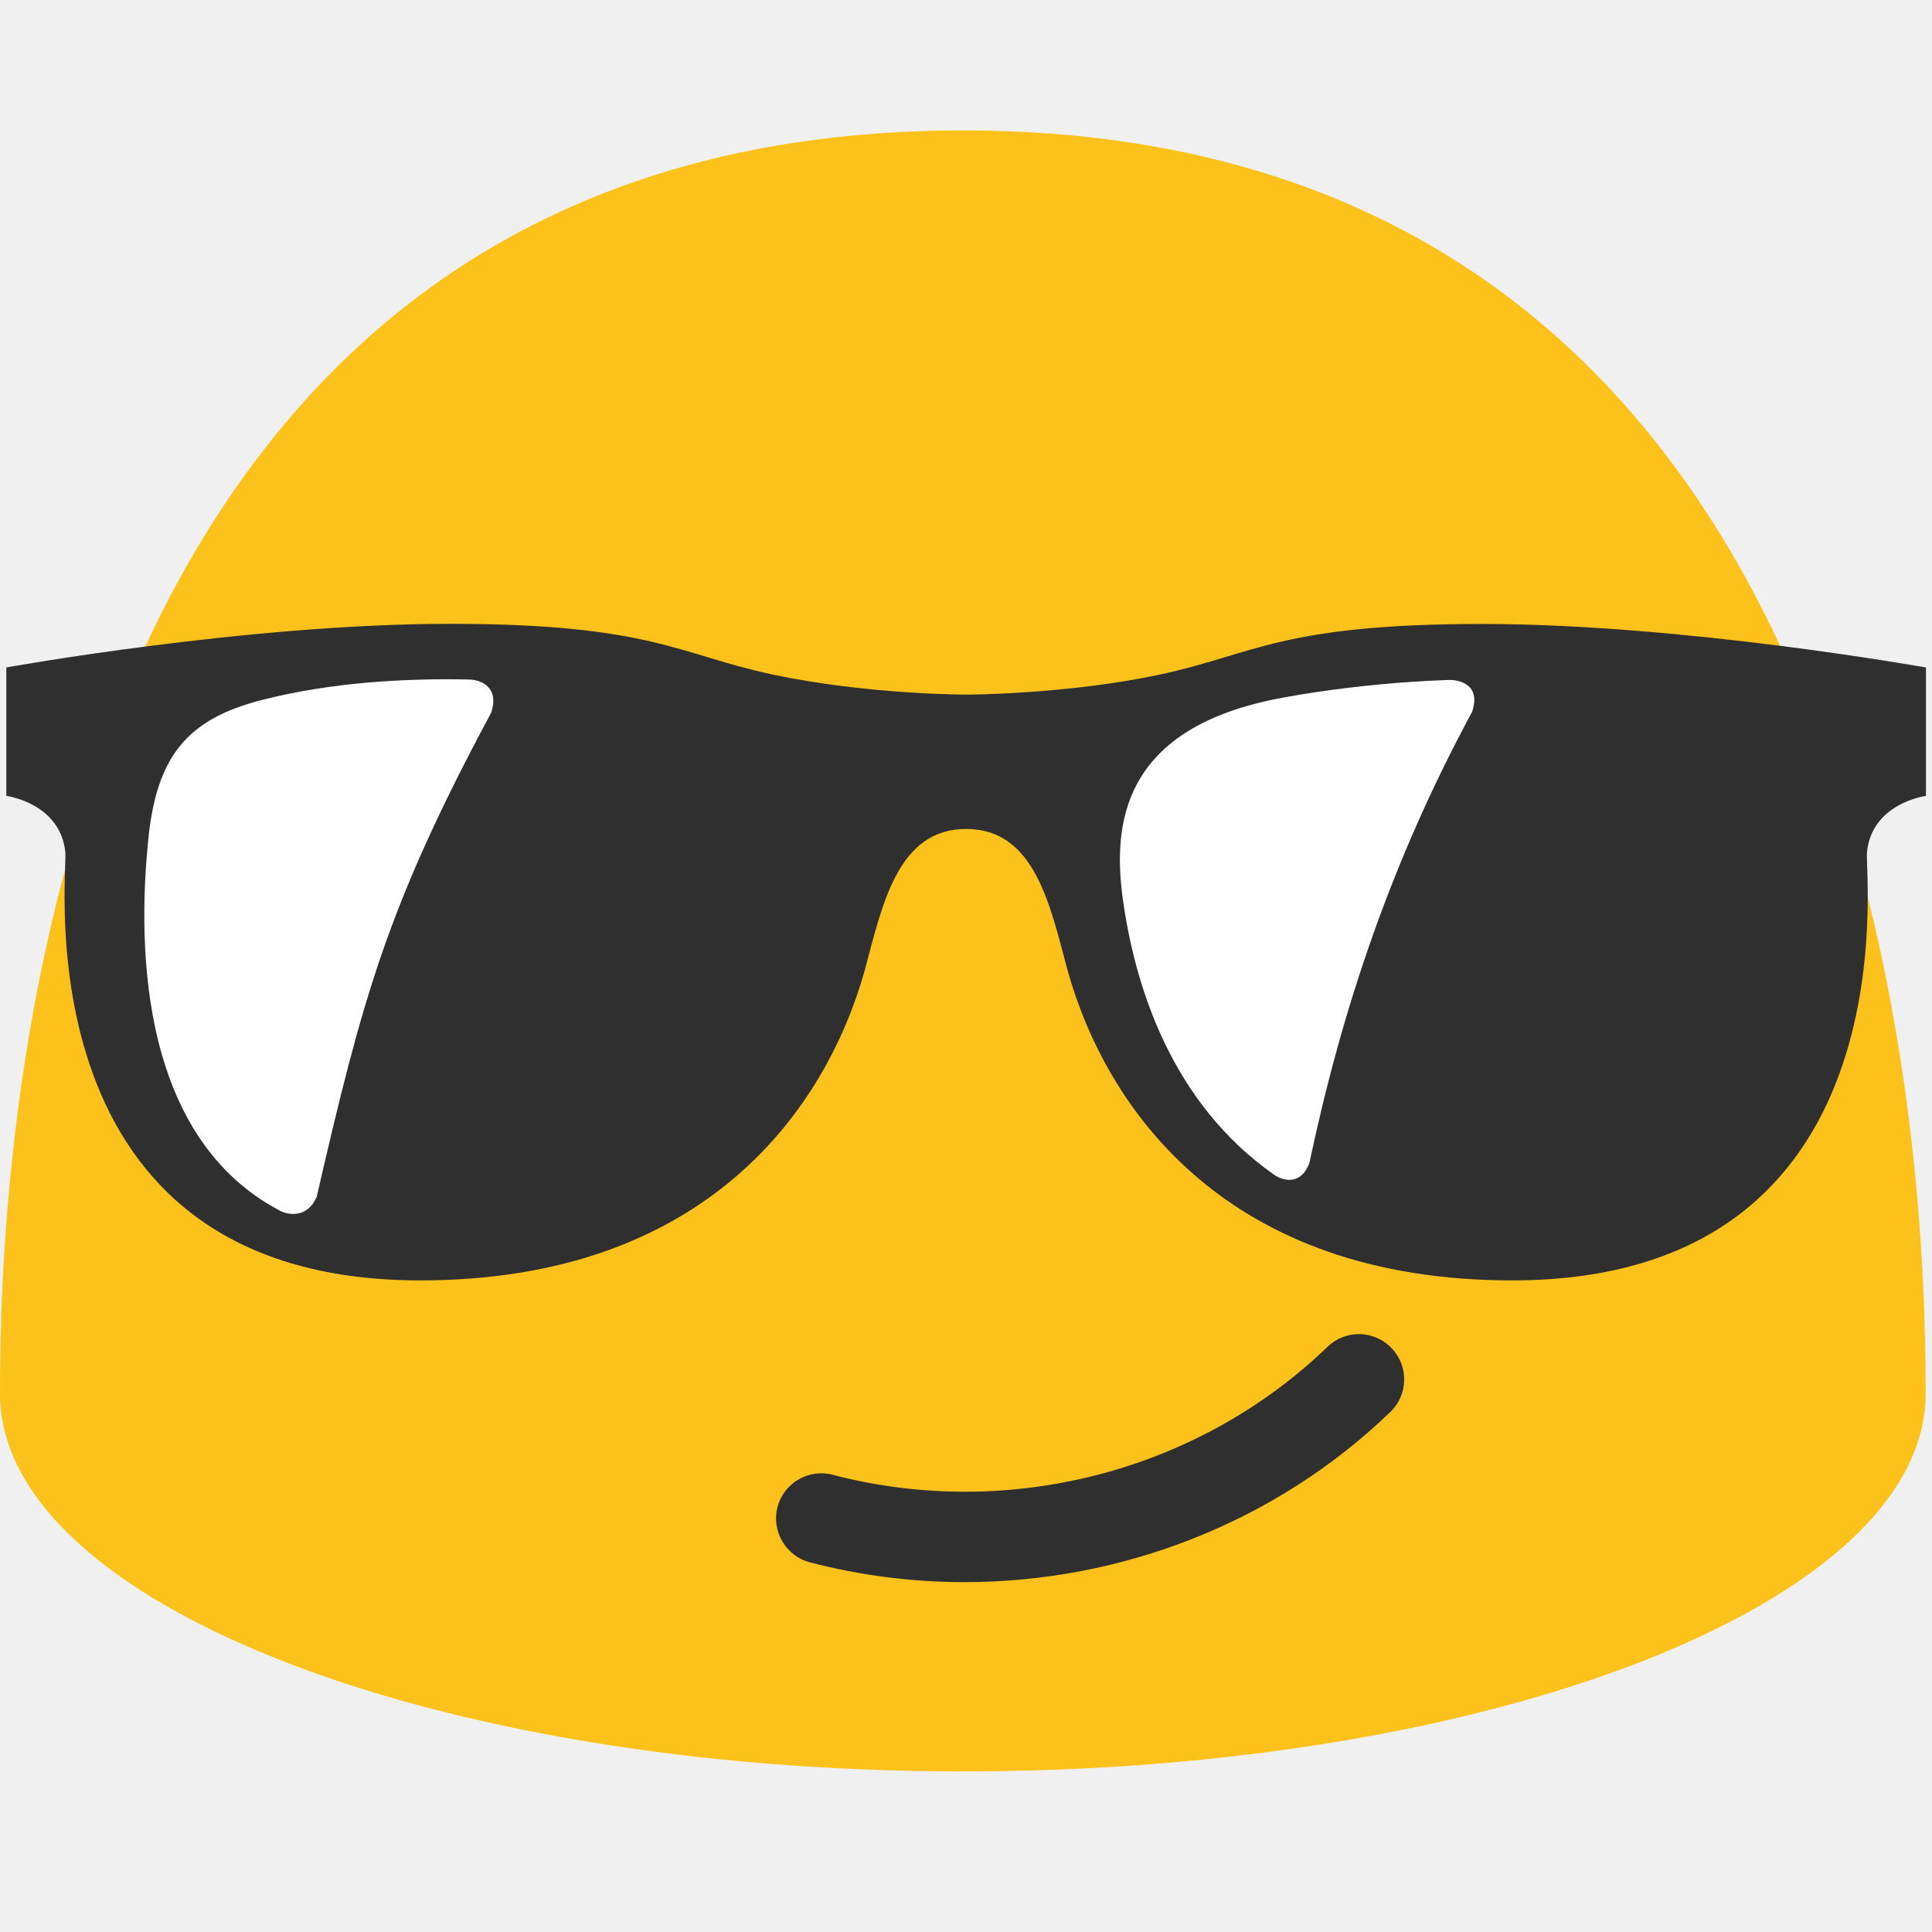
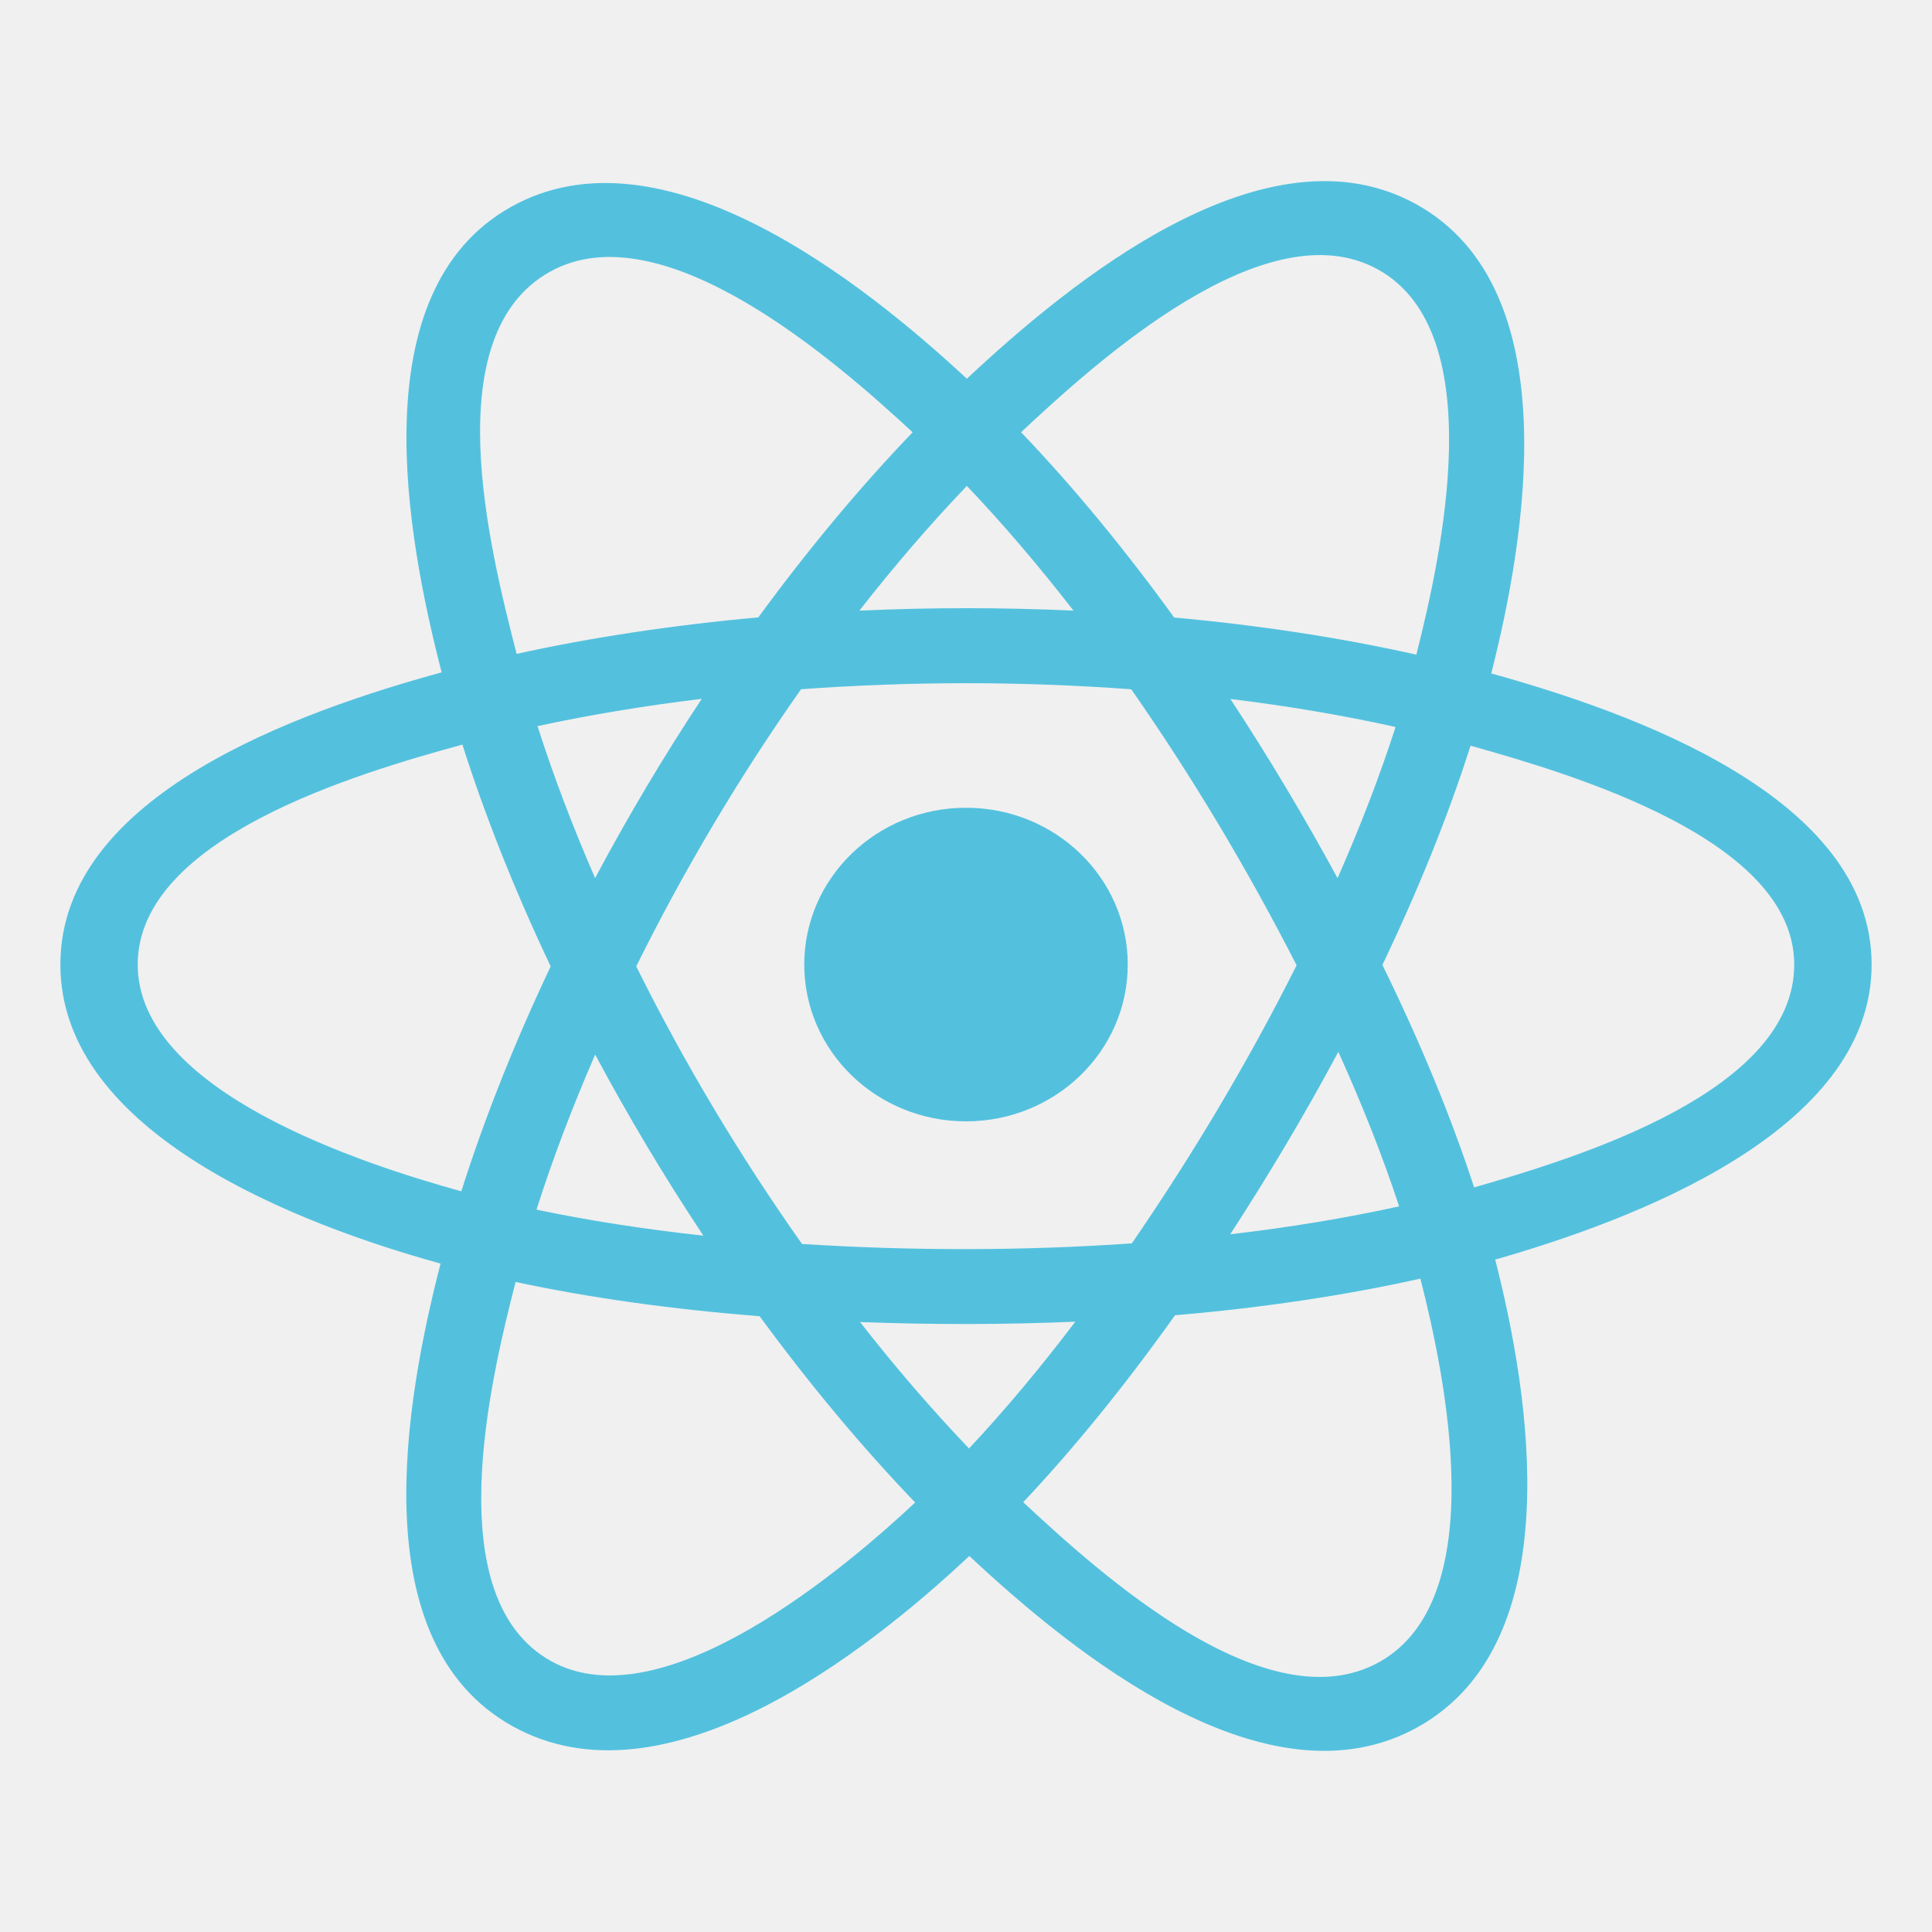
- <svg xmlns="http://www.w3.org/2000/svg" width="128" height="128" style="enable-background:new 0 0 128 128;">
-   <path d="M63.79,8.64C1.48,8.64,0,78.5,0,92.33c0,13.83,28.56,25.03,63.79,25.03 c35.24,0,63.79-11.21,63.79-25.03C127.58,78.5,126.11,8.64,63.79,8.64z" style="fill:#FCC21B;" />
-   <path d="M63.91,104.82c-3.43,0-6.87-0.43-10.25-1.31c-1.6-0.42-2.56-2.06-2.15-3.66 c0.42-1.6,2.06-2.56,3.66-2.14c11.65,3.04,24.21-0.21,32.78-8.48c1.19-1.15,3.09-1.12,4.24,0.08c1.15,1.19,1.12,3.09-0.08,4.24 C84.54,100.85,74.32,104.82,63.91,104.82z" style="fill:#2F2F2F;" />
-   <path d="M55.53,67.26c-0.01,0.01-0.02,0.02-0.02,0.02C55.51,67.27,55.52,67.26,55.53,67.26z" style="fill:#2F2F2F;" />
-   <g>
-     <path d="M98.21,41.34c-13.36,0-15.15,2.03-21.4,3.36C70.56,46.02,64,46.02,64,46.02s-6.56,0-12.81-1.33 c-6.25-1.33-8.05-3.36-21.4-3.36c-13.36,0-29.37,2.89-29.37,2.89v8.51c0,0,3.59,0.47,3.91,3.75c0.16,1.33-3.12,28.35,23.51,28.35 c18.9,0,26.87-11.33,29.45-20.54c1.17-4.37,2.19-9.37,6.72-9.37c4.53,0,5.55,5,6.72,9.37c2.58,9.22,10.54,20.54,29.45,20.54 c26.63,0,23.35-27.03,23.51-28.35c0.31-3.28,3.91-3.75,3.91-3.75v-8.51C127.58,44.23,111.57,41.34,98.21,41.34z" style="fill:#2F2F2F;" />
-     <path d="M95.94,45.05c-6.62,0.23-11.65,1.31-11.65,1.31c-9.84,2.06-10.55,8.14-9.93,12.97 c0.8,6.07,3.29,13.75,10.04,18.49c0.53,0.38,1.76,0.79,2.35-0.77c0,0-0.02,0.11,0,0c2.22-10.48,5.52-20.14,10.78-29.89l0,0 C98.14,45.37,96.71,45.02,95.94,45.05z" style="fill:#FFFFFF;" />
-     <path d="M31.06,45.02c-4.27-0.09-9.11,0.19-13.65,1.34c-5.1,1.28-7.07,3.85-7.6,9.39 c-0.53,5.43-1.13,19.27,8.73,24.46c0.57,0.3,1.83,0.5,2.44-0.91l0,0C24,66.21,25.61,60.13,32.54,47.22l0,0 C33.11,45.49,31.83,45.03,31.06,45.02z" style="fill:#FFFFFF;" />
-   </g>
+ <svg xmlns="http://www.w3.org/2000/svg" width="800px" height="800px" viewBox="0 0 32 32" fill="none">
+   <path d="M18.679 15.976C18.679 14.541 17.48 13.379 16 13.379C14.521 13.379 13.321 14.541 13.321 15.976C13.321 17.41 14.521 18.573 16 18.573C17.48 18.573 18.679 17.41 18.679 15.976Z" fill="#53C1DE" />
+   <path fill-rule="evenodd" clip-rule="evenodd" d="M24.7 11.154C25.266 8.925 25.977 4.791 23.47 3.39C20.975 1.995 17.728 4.668 16.014 6.273C14.304 4.684 10.966 2.022 8.462 3.428C5.968 4.828 6.737 8.893 7.315 11.136C4.988 11.776 1 13.156 1 15.976C1 18.787 4.984 20.289 7.297 20.929C6.717 23.184 5.986 27.191 8.483 28.588C10.997 29.993 14.325 27.395 16.055 25.772C17.781 27.386 20.997 30.002 23.492 28.601C25.996 27.196 25.344 23.118 24.765 20.863C27.007 20.221 31 18.752 31 15.976C31 13.184 26.99 11.792 24.7 11.154ZM24.416 19.667C24.037 18.502 23.524 17.262 22.897 15.982C23.495 14.732 23.988 13.509 24.357 12.351C26.036 12.823 29.718 13.901 29.718 15.976C29.718 18.07 26.185 19.159 24.416 19.667ZM22.85 27.526C20.988 28.571 18.222 26.07 16.948 24.881C17.793 23.984 18.638 22.942 19.462 21.785C20.913 21.66 22.283 21.456 23.526 21.178C23.933 22.773 24.72 26.476 22.85 27.526ZM9.124 27.511C7.261 26.47 8.113 22.895 8.54 21.233C9.768 21.497 11.129 21.686 12.582 21.801C13.412 22.933 14.282 23.974 15.158 24.886C14.075 25.901 10.995 28.557 9.124 27.511ZM2.281 15.976C2.281 13.874 5.942 12.803 7.659 12.333C8.035 13.517 8.527 14.754 9.121 16.006C8.519 17.277 8.02 18.534 7.641 19.732C6.004 19.278 2.281 18.079 2.281 15.976ZM9.104 4.504C10.973 3.454 13.875 6.01 15.116 7.16C14.244 8.068 13.383 9.101 12.56 10.226C11.149 10.353 9.799 10.557 8.557 10.83C8.091 9.021 7.236 5.552 9.104 4.504ZM20.379 11.577C21.337 11.694 22.254 11.85 23.115 12.041C22.856 12.844 22.534 13.684 22.154 14.545C21.604 13.533 21.014 12.542 20.379 11.577ZM16.014 8.048C16.605 8.669 17.197 9.362 17.78 10.114C16.599 10.06 15.415 10.06 14.234 10.114C14.817 9.368 15.414 8.676 16.014 8.048ZM9.857 14.544C9.483 13.686 9.164 12.842 8.903 12.027C9.759 11.842 10.672 11.69 11.623 11.575C10.987 12.537 10.397 13.528 9.857 14.544ZM11.65 20.466C10.668 20.359 9.741 20.215 8.886 20.035C9.15 19.206 9.477 18.343 9.858 17.467C10.406 18.493 11.005 19.494 11.65 20.466ZM16.05 23.991C15.442 23.356 14.836 22.653 14.245 21.897C15.433 21.942 16.623 21.942 17.811 21.891C17.227 22.661 16.637 23.365 16.05 23.991ZM22.167 17.422C22.568 18.308 22.906 19.166 23.174 19.981C22.304 20.173 21.365 20.328 20.376 20.444C21.015 19.461 21.615 18.454 22.167 17.422ZM18.747 20.594C16.93 20.72 15.102 20.719 13.284 20.604C12.251 19.142 11.331 17.603 10.538 16.006C11.328 14.412 12.24 12.876 13.268 11.416C15.088 11.283 16.918 11.282 18.737 11.417C19.756 12.877 20.668 14.409 21.476 15.988C20.677 17.581 19.759 19.12 18.747 20.594ZM22.83 4.467C24.701 5.513 23.868 9.227 23.459 10.843C22.215 10.564 20.863 10.357 19.448 10.228C18.624 9.09 17.77 8.055 16.912 7.159C18.169 5.984 20.978 3.431 22.83 4.467Z" fill="#53C1DE" />
</svg>
